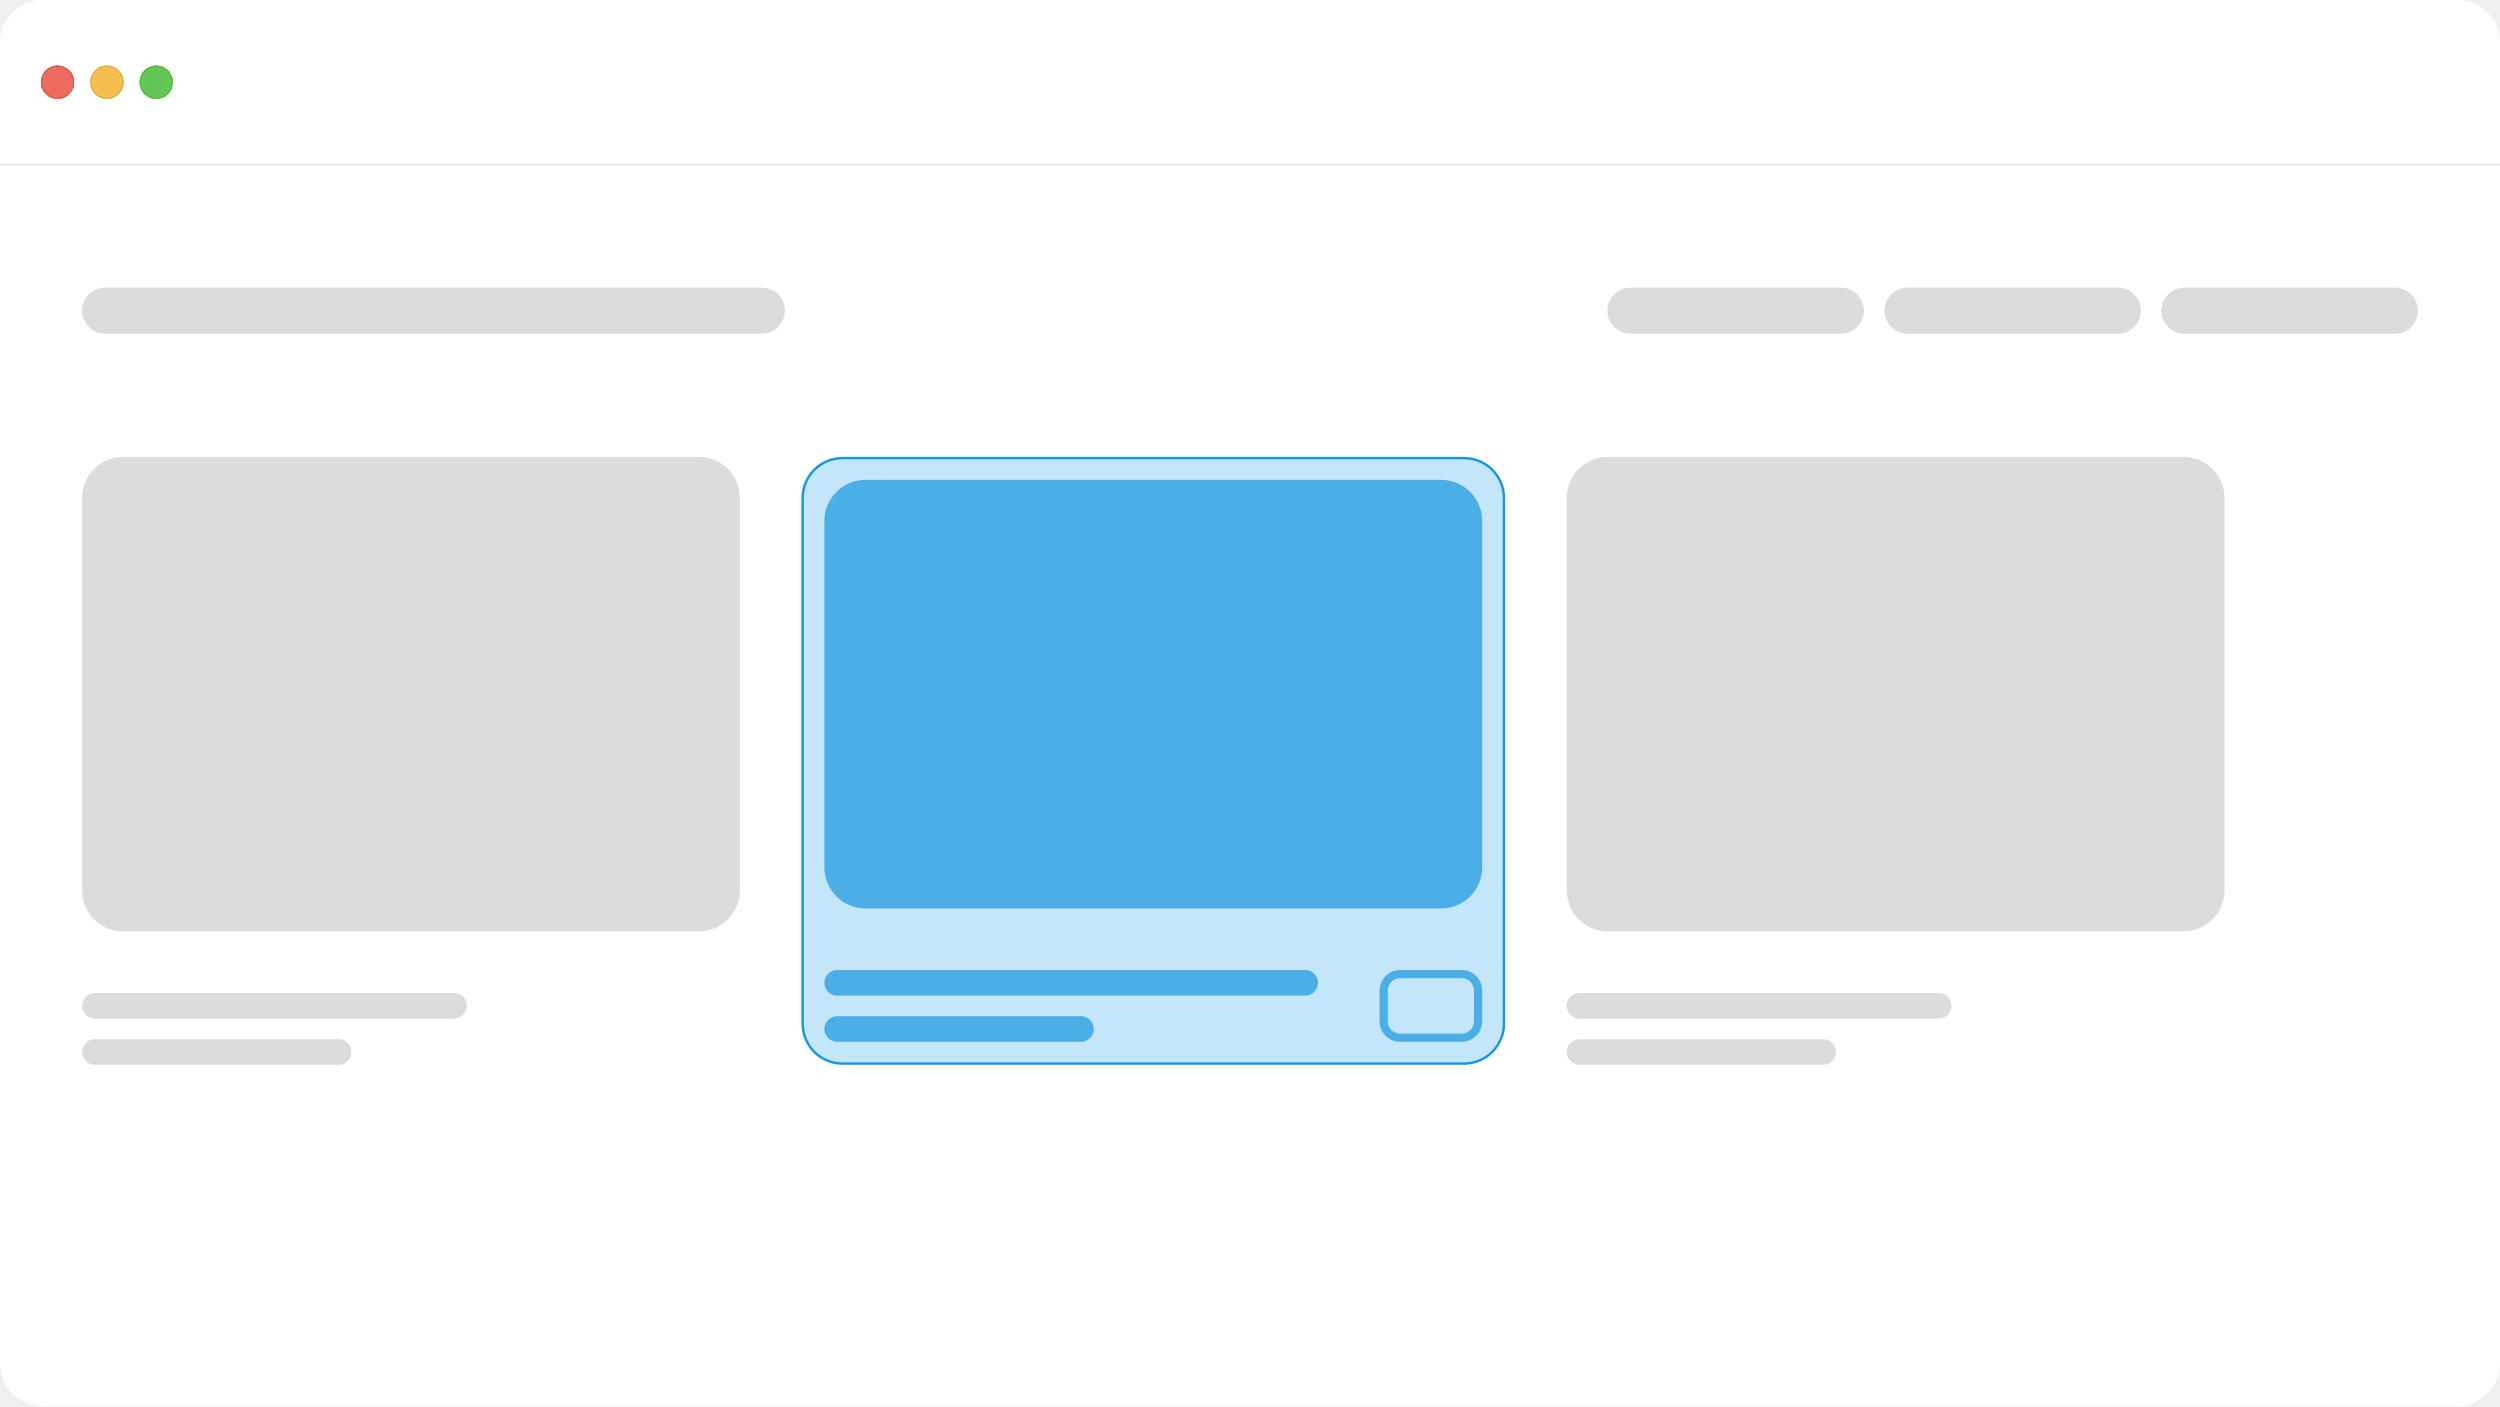
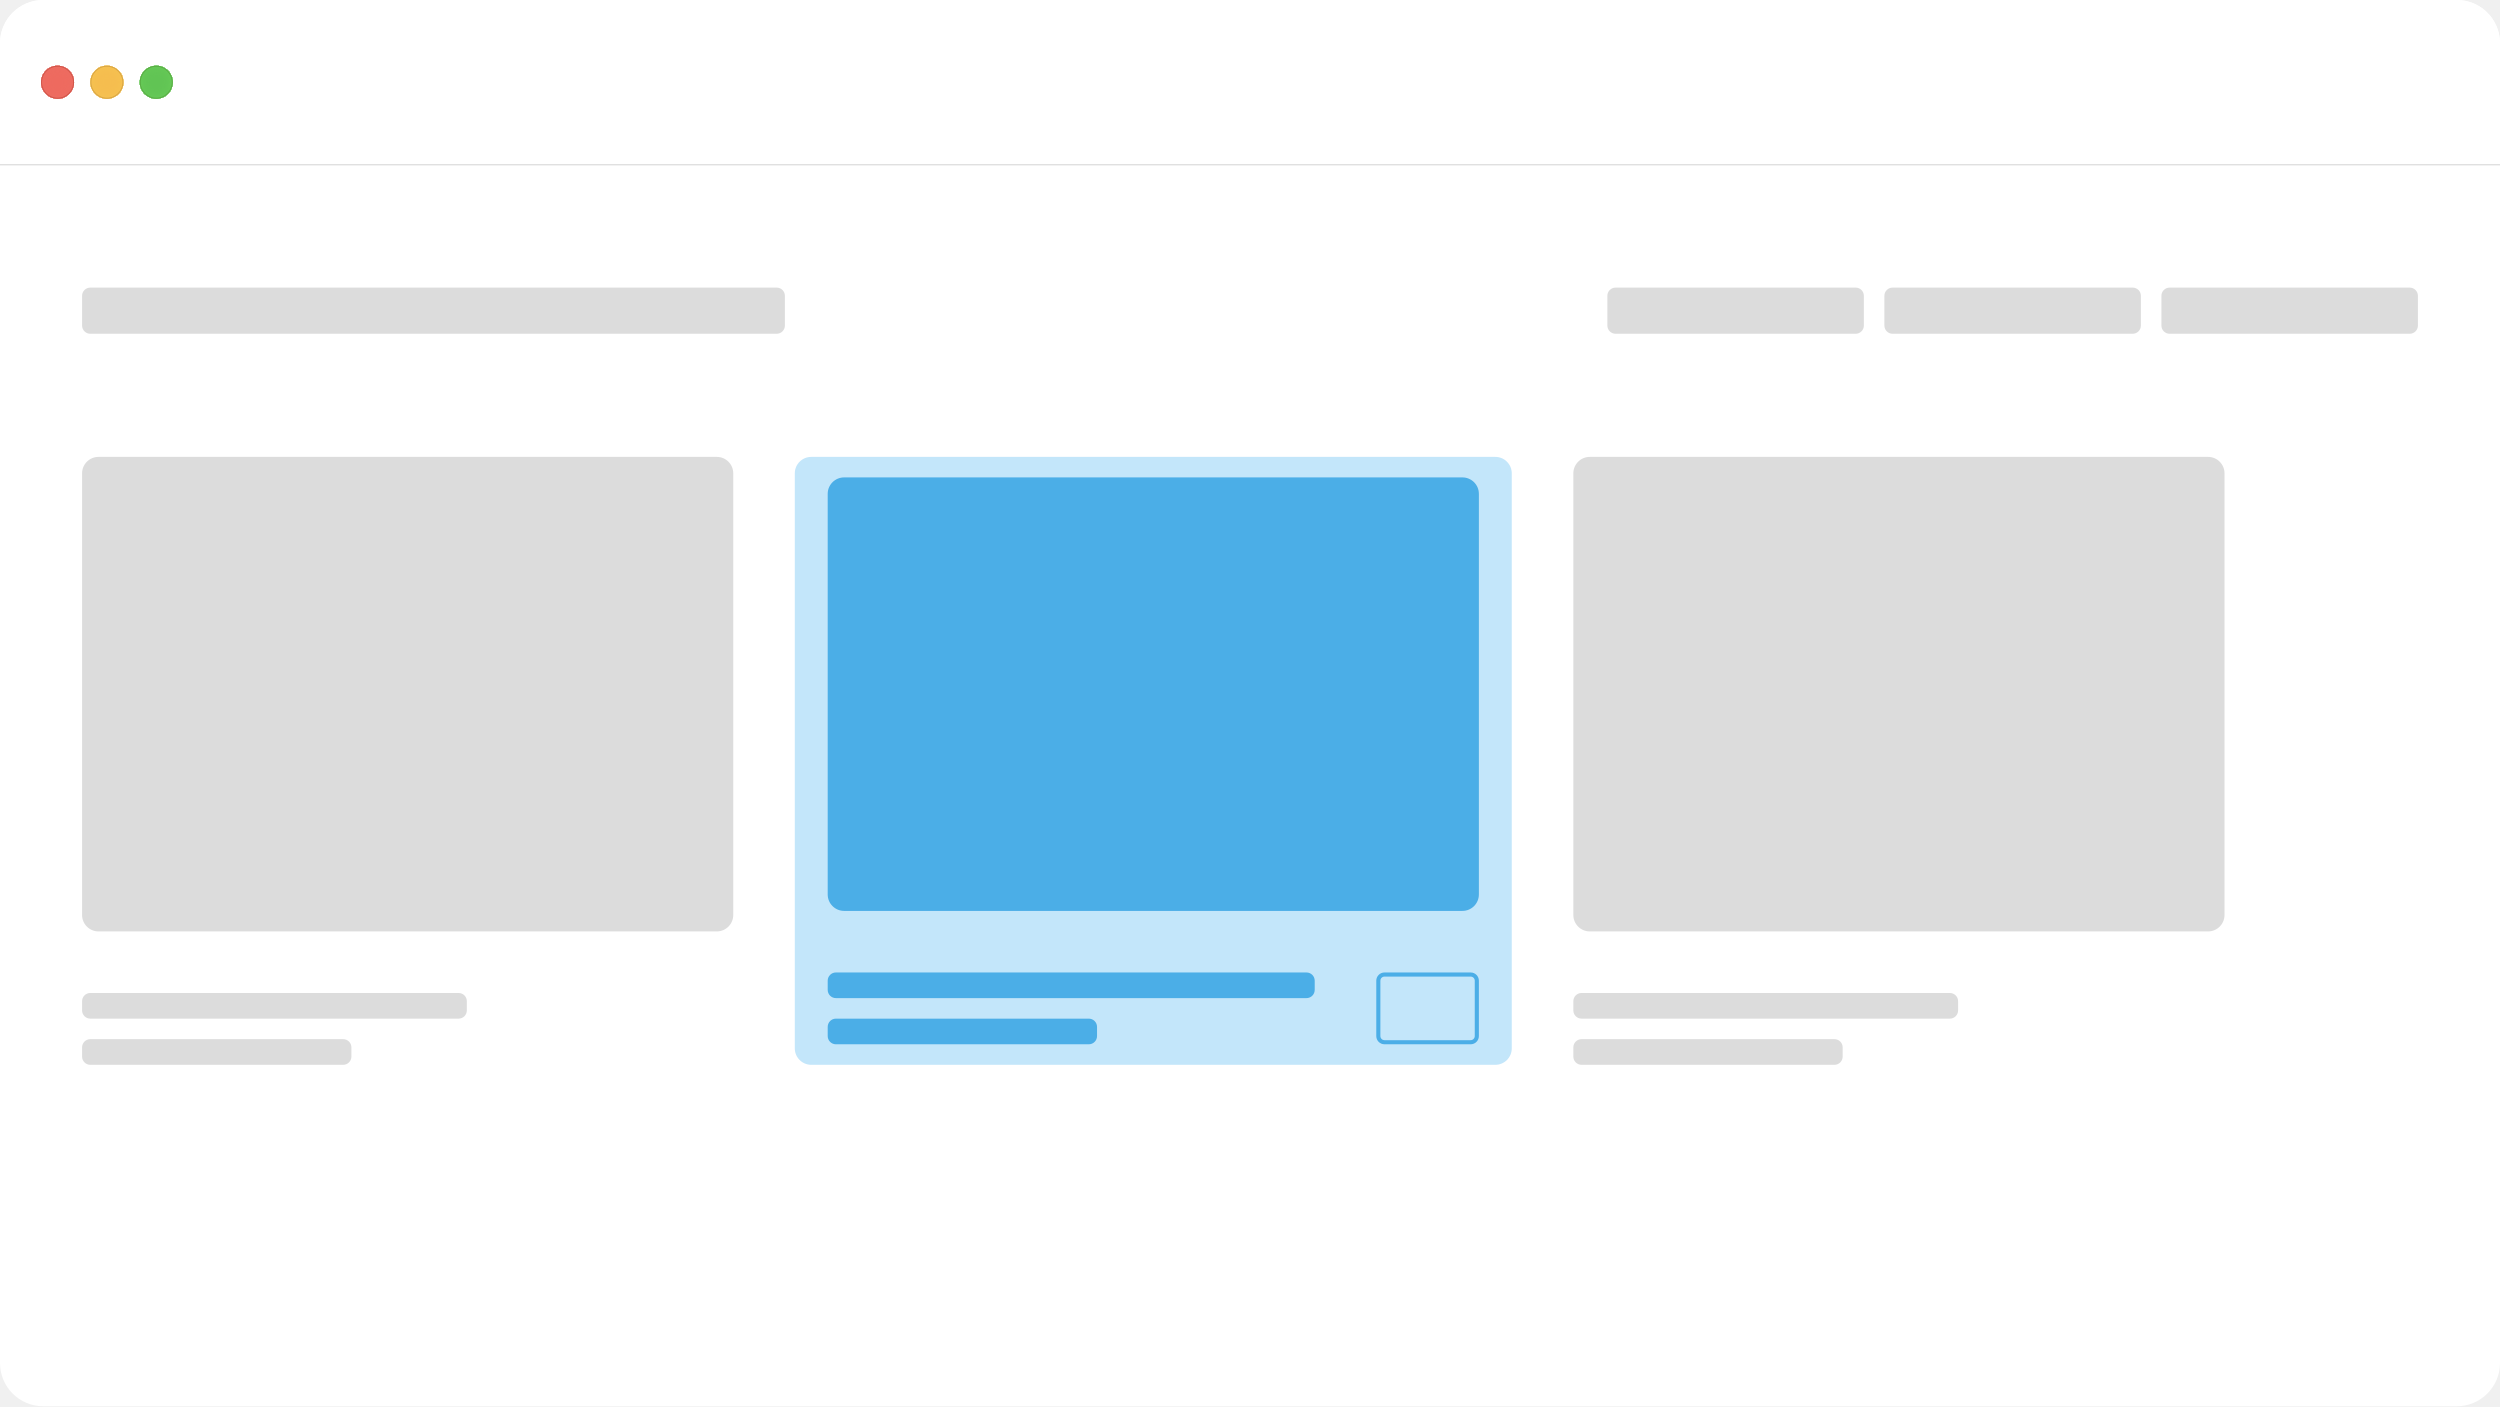
<svg xmlns="http://www.w3.org/2000/svg" width="304" height="171" viewBox="0 0 304 171" fill="none">
  <g clip-path="url(#clip0_1456_1126)">
    <rect width="304" height="171" rx="5.259" fill="white" />
    <g filter="url(#filter0_di_1456_1126)">
      <path d="M0 2.191C0 0.981 0.981 0 2.191 0H301.809C303.019 0 304 0.981 304 2.191V20H0V2.191Z" fill="white" />
      <g filter="url(#filter1_i_1456_1126)">
        <path fill-rule="evenodd" clip-rule="evenodd" d="M7 12C8.105 12 9 11.105 9 10C9 8.895 8.105 8 7 8C5.895 8 5 8.895 5 10C5 11.105 5.895 12 7 12Z" fill="#EE6A5F" />
      </g>
      <path d="M7 8.055C8.074 8.055 8.945 8.926 8.945 10C8.945 11.074 8.074 11.945 7 11.945C5.926 11.945 5.055 11.074 5.055 10C5.055 8.926 5.926 8.055 7 8.055Z" stroke="#CE5347" stroke-width="0.11" />
      <g filter="url(#filter2_i_1456_1126)">
        <path fill-rule="evenodd" clip-rule="evenodd" d="M13 12C14.105 12 15 11.105 15 10C15 8.895 14.105 8 13 8C11.895 8 11 8.895 11 10C11 11.105 11.895 12 13 12Z" fill="#F5BD4F" />
      </g>
      <path d="M13 8.055C14.074 8.055 14.945 8.926 14.945 10C14.945 11.074 14.074 11.945 13 11.945C11.926 11.945 11.055 11.074 11.055 10C11.055 8.926 11.926 8.055 13 8.055Z" stroke="#D6A243" stroke-width="0.11" />
      <g filter="url(#filter3_i_1456_1126)">
        <path fill-rule="evenodd" clip-rule="evenodd" d="M19 12C20.105 12 21 11.105 21 10C21 8.895 20.105 8 19 8C17.895 8 17 8.895 17 10C17 11.105 17.895 12 19 12Z" fill="#61C454" />
      </g>
      <path d="M19 8.055C20.074 8.055 20.945 8.926 20.945 10C20.945 11.074 20.074 11.945 19 11.945C17.926 11.945 17.055 11.074 17.055 10C17.055 8.926 17.926 8.055 19 8.055Z" stroke="#58A942" stroke-width="0.11" />
    </g>
-     <path d="M9.98 37.779C9.98 36.228 11.237 34.972 12.788 34.972H92.637C94.187 34.972 95.444 36.228 95.444 37.779C95.444 39.329 94.187 40.586 92.637 40.586H12.788C11.237 40.586 9.98 39.329 9.98 37.779Z" fill="#DCDCDC" />
-     <path d="M195.455 37.779C195.455 36.228 196.712 34.972 198.262 34.972H223.839C225.389 34.972 226.646 36.228 226.646 37.779C226.646 39.329 225.389 40.586 223.839 40.586H198.262C196.712 40.586 195.455 39.329 195.455 37.779Z" fill="#DCDCDC" />
-     <path d="M229.141 37.779C229.141 36.228 230.397 34.972 231.948 34.972H257.524C259.075 34.972 260.332 36.228 260.332 37.779C260.332 39.329 259.075 40.586 257.524 40.586H231.948C230.397 40.586 229.141 39.329 229.141 37.779Z" fill="#DCDCDC" />
-     <path d="M262.828 37.779C262.828 36.228 264.085 34.972 265.635 34.972H291.212C292.762 34.972 294.019 36.228 294.019 37.779C294.019 39.329 292.762 40.586 291.212 40.586H265.635C264.085 40.586 262.828 39.329 262.828 37.779Z" fill="#DCDCDC" />
-     <path d="M9.98 60.548C9.98 57.792 12.215 55.558 14.971 55.558H84.976C87.732 55.558 89.966 57.792 89.966 60.548V108.271C89.966 111.027 87.732 113.261 84.976 113.261H14.971C12.215 113.261 9.98 111.027 9.98 108.271V60.548Z" fill="#DCDCDC" />
-     <path d="M9.98 122.307C9.98 121.445 10.679 120.747 11.54 120.747H55.208C56.069 120.747 56.767 121.445 56.767 122.307C56.767 123.168 56.069 123.866 55.208 123.866H11.54C10.679 123.866 9.98 123.168 9.98 122.307Z" fill="#DCDCDC" />
-     <path d="M9.98 127.921C9.98 127.06 10.679 126.362 11.54 126.362H41.172C42.033 126.362 42.731 127.06 42.731 127.921C42.731 128.782 42.033 129.481 41.172 129.481H11.54C10.679 129.481 9.98 128.782 9.98 127.921Z" fill="#DCDCDC" />
-     <path d="M102.443 55.708H178.039C180.712 55.708 182.88 57.875 182.88 60.548V124.49C182.88 127.164 180.712 129.33 178.039 129.33H102.443C99.77 129.33 97.604 127.164 97.603 124.49V60.548C97.604 57.875 99.77 55.708 102.443 55.708Z" fill="#6BC0F4" fill-opacity="0.4" />
-     <path d="M102.443 55.708H178.039C180.712 55.708 182.88 57.875 182.88 60.548V124.49C182.88 127.164 180.712 129.33 178.039 129.33H102.443C99.77 129.33 97.604 127.164 97.603 124.49V60.548C97.604 57.875 99.77 55.708 102.443 55.708Z" stroke="#1996DE" stroke-width="0.3" />
-     <path d="M100.248 63.344C100.248 60.587 102.482 58.353 105.239 58.353H175.243C178 58.353 180.234 60.587 180.234 63.344V105.475C180.234 108.232 178 110.466 175.243 110.466H105.239C102.482 110.466 100.248 108.232 100.248 105.475V63.344Z" fill="#1996DE" fill-opacity="0.7" />
-     <path d="M100.248 119.511C100.248 118.65 100.946 117.952 101.808 117.952H158.712C159.573 117.952 160.272 118.65 160.272 119.511V119.511C160.272 120.373 159.573 121.071 158.712 121.071H101.808C100.946 121.071 100.248 120.373 100.248 119.511V119.511Z" fill="#1996DE" fill-opacity="0.7" />
-     <path d="M100.248 125.126C100.248 124.265 100.946 123.566 101.808 123.566H131.439C132.3 123.566 132.999 124.265 132.999 125.126C132.999 125.987 132.3 126.685 131.439 126.685H101.808C100.946 126.685 100.248 125.987 100.248 125.126Z" fill="#1996DE" fill-opacity="0.7" />
-     <path d="M170.253 118.452H177.739C178.841 118.452 179.734 119.345 179.734 120.447V124.19C179.734 125.292 178.841 126.185 177.739 126.185H170.253C169.151 126.185 168.258 125.292 168.258 124.19V120.447L168.269 120.243C168.371 119.237 169.22 118.452 170.253 118.452Z" stroke="#1996DE" stroke-opacity="0.7" />
-     <path d="M190.514 60.548C190.514 57.792 192.748 55.558 195.504 55.558H265.509C268.265 55.558 270.5 57.792 270.5 60.548V108.271C270.5 111.027 268.265 113.261 265.509 113.261H195.504C192.748 113.261 190.514 111.027 190.514 108.271V60.548Z" fill="#DCDCDC" />
-     <path d="M190.514 122.307C190.514 121.445 191.212 120.747 192.073 120.747H235.741C236.602 120.747 237.3 121.445 237.3 122.307C237.3 123.168 236.602 123.866 235.741 123.866H192.073C191.212 123.866 190.514 123.168 190.514 122.307Z" fill="#DCDCDC" />
-     <path d="M190.514 127.921C190.514 127.06 191.212 126.362 192.073 126.362H221.705C222.566 126.362 223.264 127.06 223.264 127.921C223.264 128.782 222.566 129.481 221.705 129.481H192.073C191.212 129.481 190.514 128.782 190.514 127.921Z" fill="#DCDCDC" />
+     <rect x="9.98" y="34.972" width="85.463" height="5.614" rx="1" fill="#DCDCDC" />
+     <rect x="195.455" y="34.972" width="31.191" height="5.614" rx="1" fill="#DCDCDC" />
+     <rect x="229.141" y="34.972" width="31.191" height="5.614" rx="1" fill="#DCDCDC" />
+     <rect x="262.828" y="34.972" width="31.191" height="5.614" rx="1" fill="#DCDCDC" />
+     <rect x="9.98" y="55.558" width="79.183" height="57.703" rx="2" fill="#DCDCDC" />
+     <rect x="9.98" y="120.747" width="46.787" height="3.119" rx="1" fill="#DCDCDC" />
+     <rect x="9.98" y="126.362" width="32.751" height="3.119" rx="1" fill="#DCDCDC" />
+     <rect x="96.648" y="55.558" width="87.183" height="73.923" rx="2" fill="#6BC0F4" fill-opacity="0.4" />
+     <rect x="100.648" y="58.053" width="79.183" height="52.713" rx="2" fill="#1996DE" fill-opacity="0.7" />
+     <rect x="100.648" y="118.252" width="59.221" height="3.119" rx="1" fill="#1996DE" fill-opacity="0.7" />
+     <rect x="100.648" y="123.866" width="32.751" height="3.119" rx="1" fill="#1996DE" fill-opacity="0.7" />
+     <rect x="167.605" y="118.502" width="11.976" height="8.233" rx="0.75" stroke="#1996DE" stroke-opacity="0.7" stroke-width="0.5" />
+     <rect x="191.318" y="55.558" width="79.183" height="57.703" rx="2" fill="#DCDCDC" />
+     <rect x="191.318" y="120.747" width="46.787" height="3.119" rx="1" fill="#DCDCDC" />
+     <rect x="191.318" y="126.362" width="32.751" height="3.119" rx="1" fill="#DCDCDC" />
  </g>
  <defs>
    <filter id="filter0_di_1456_1126" x="0" y="0" width="304" height="20.11" filterUnits="userSpaceOnUse" color-interpolation-filters="sRGB">
      <feFlood flood-opacity="0" result="BackgroundImageFix" />
      <feColorMatrix in="SourceAlpha" type="matrix" values="0 0 0 0 0 0 0 0 0 0 0 0 0 0 0 0 0 0 127 0" result="hardAlpha" />
      <feOffset dy="0.11" />
      <feColorMatrix type="matrix" values="0 0 0 0 0 0 0 0 0 0 0 0 0 0 0 0 0 0 0.15 0" />
      <feBlend mode="normal" in2="BackgroundImageFix" result="effect1_dropShadow_1456_1126" />
      <feBlend mode="normal" in="SourceGraphic" in2="effect1_dropShadow_1456_1126" result="shape" />
      <feColorMatrix in="SourceAlpha" type="matrix" values="0 0 0 0 0 0 0 0 0 0 0 0 0 0 0 0 0 0 127 0" result="hardAlpha" />
      <feOffset dy="-0.11" />
      <feComposite in2="hardAlpha" operator="arithmetic" k2="-1" k3="1" />
      <feColorMatrix type="matrix" values="0 0 0 0 0 0 0 0 0 0 0 0 0 0 0 0 0 0 0.05 0" />
      <feBlend mode="normal" in2="shape" result="effect2_innerShadow_1456_1126" />
    </filter>
    <filter id="filter1_i_1456_1126" x="5" y="8" width="4" height="4" filterUnits="userSpaceOnUse" color-interpolation-filters="sRGB">
      <feFlood flood-opacity="0" result="BackgroundImageFix" />
      <feBlend mode="normal" in="SourceGraphic" in2="BackgroundImageFix" result="shape" />
      <feColorMatrix in="SourceAlpha" type="matrix" values="0 0 0 0 0 0 0 0 0 0 0 0 0 0 0 0 0 0 127 0" result="hardAlpha" />
      <feOffset />
      <feGaussianBlur stdDeviation="0.657" />
      <feComposite in2="hardAlpha" operator="arithmetic" k2="-1" k3="1" />
      <feColorMatrix type="matrix" values="0 0 0 0 0.925 0 0 0 0 0.427 0 0 0 0 0.384 0 0 0 1 0" />
      <feBlend mode="normal" in2="shape" result="effect1_innerShadow_1456_1126" />
    </filter>
    <filter id="filter2_i_1456_1126" x="11" y="8" width="4" height="4" filterUnits="userSpaceOnUse" color-interpolation-filters="sRGB">
      <feFlood flood-opacity="0" result="BackgroundImageFix" />
      <feBlend mode="normal" in="SourceGraphic" in2="BackgroundImageFix" result="shape" />
      <feColorMatrix in="SourceAlpha" type="matrix" values="0 0 0 0 0 0 0 0 0 0 0 0 0 0 0 0 0 0 127 0" result="hardAlpha" />
      <feOffset />
      <feGaussianBlur stdDeviation="0.657" />
      <feComposite in2="hardAlpha" operator="arithmetic" k2="-1" k3="1" />
      <feColorMatrix type="matrix" values="0 0 0 0 0.961 0 0 0 0 0.769 0 0 0 0 0.318 0 0 0 1 0" />
      <feBlend mode="normal" in2="shape" result="effect1_innerShadow_1456_1126" />
    </filter>
    <filter id="filter3_i_1456_1126" x="17" y="8" width="4" height="4" filterUnits="userSpaceOnUse" color-interpolation-filters="sRGB">
      <feFlood flood-opacity="0" result="BackgroundImageFix" />
      <feBlend mode="normal" in="SourceGraphic" in2="BackgroundImageFix" result="shape" />
      <feColorMatrix in="SourceAlpha" type="matrix" values="0 0 0 0 0 0 0 0 0 0 0 0 0 0 0 0 0 0 127 0" result="hardAlpha" />
      <feOffset />
      <feGaussianBlur stdDeviation="0.657" />
      <feComposite in2="hardAlpha" operator="arithmetic" k2="-1" k3="1" />
      <feColorMatrix type="matrix" values="0 0 0 0 0.408 0 0 0 0 0.8 0 0 0 0 0.345 0 0 0 1 0" />
      <feBlend mode="normal" in2="shape" result="effect1_innerShadow_1456_1126" />
    </filter>
    <clipPath id="clip0_1456_1126">
      <rect width="304" height="171" rx="5.259" fill="white" />
    </clipPath>
  </defs>
</svg>
